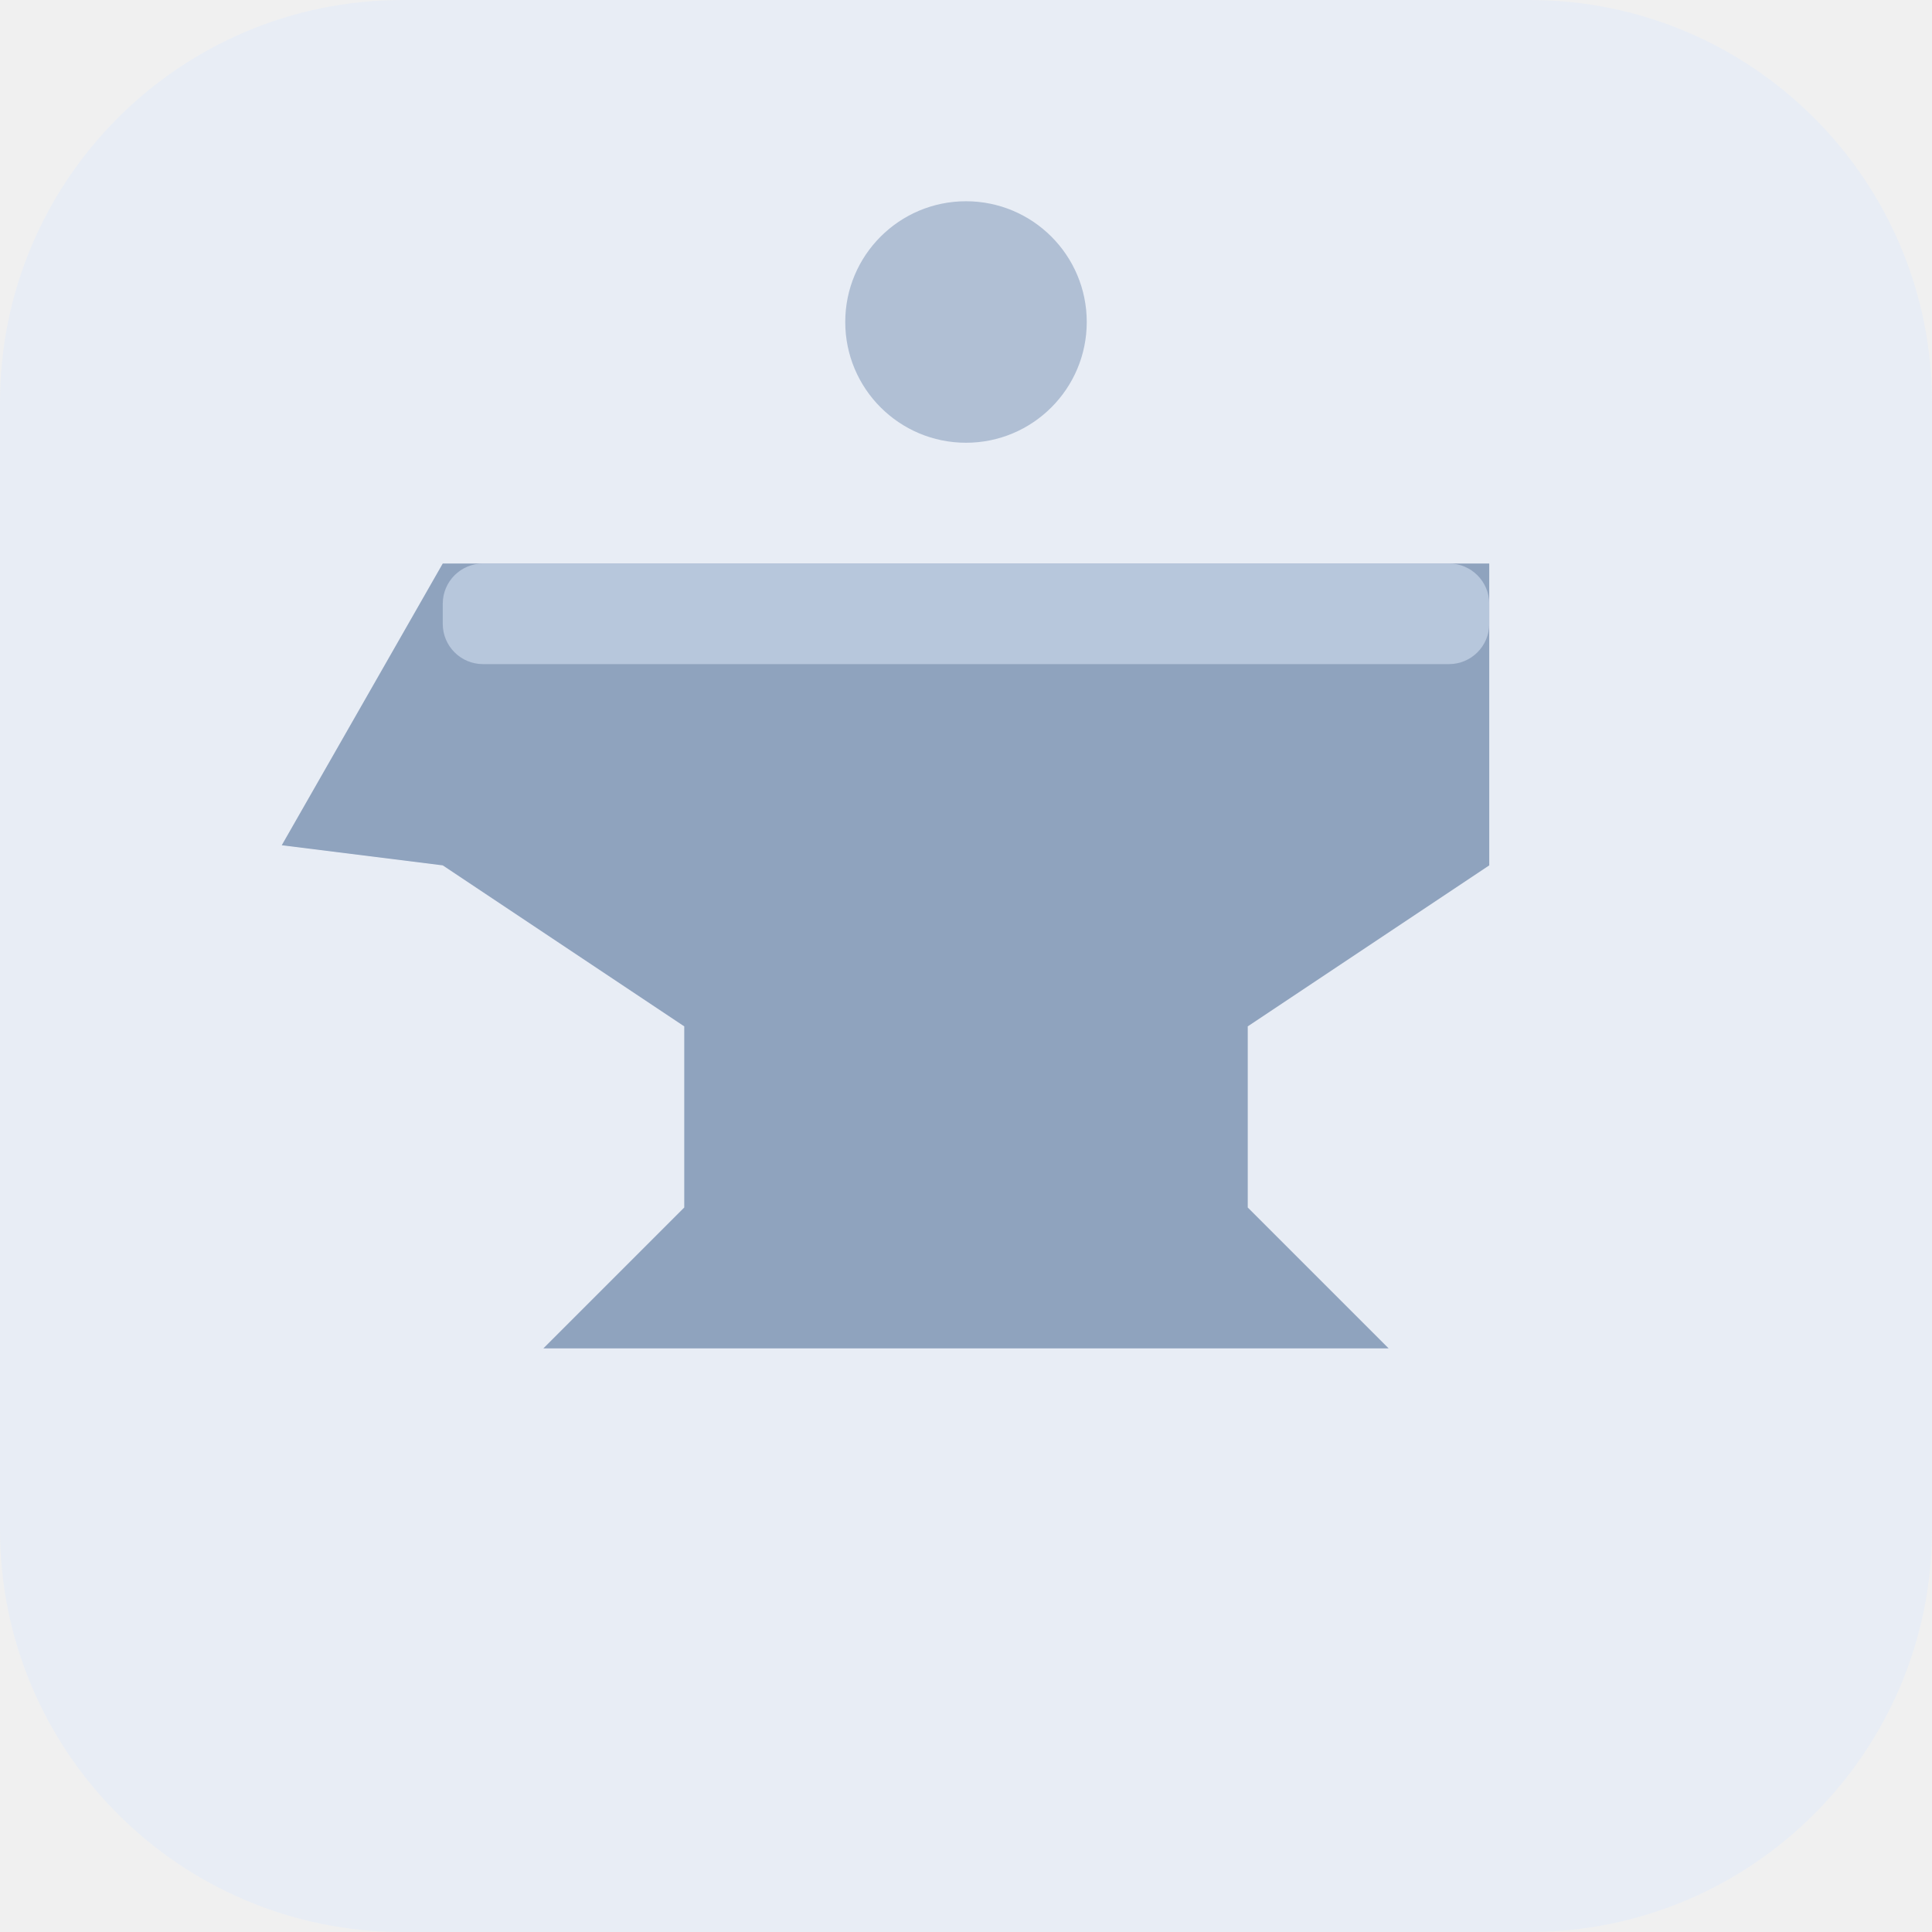
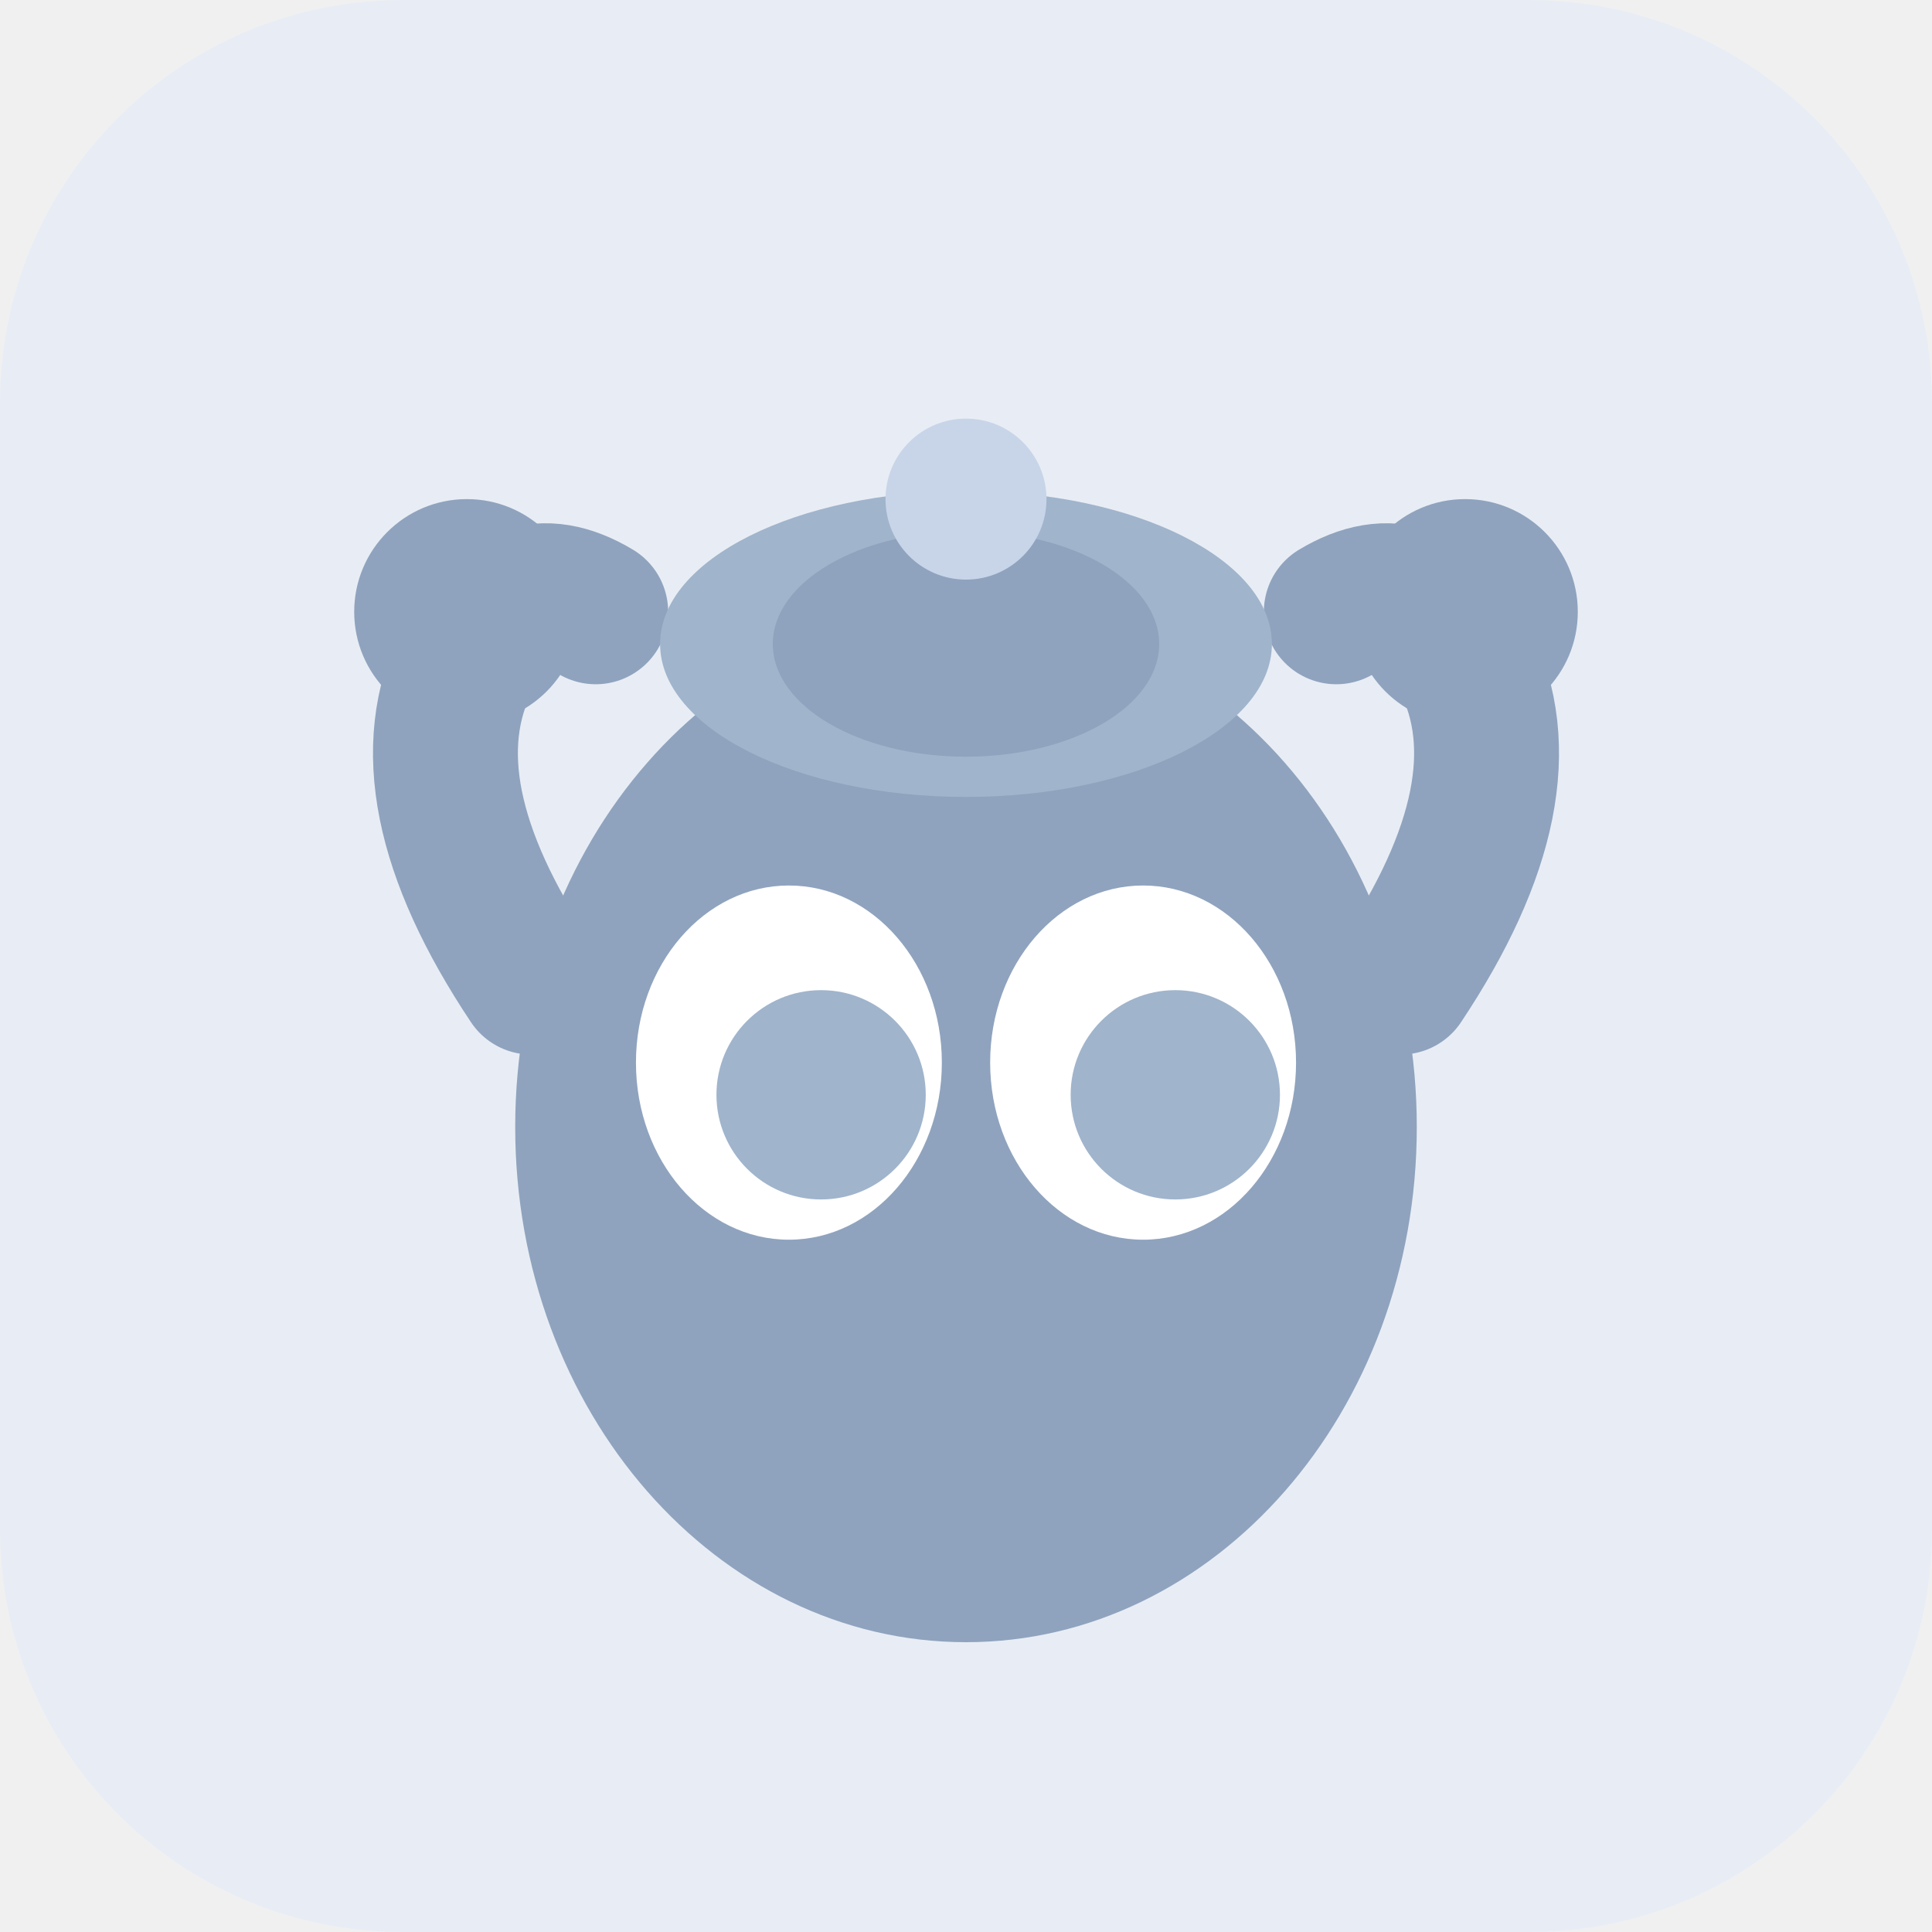
<svg xmlns="http://www.w3.org/2000/svg" viewBox="0 0 48 48">
  <rect width="48" height="48" rx="10" fill="#E8EDF5" />
-   <path d="M 7,21 L 11,14 H 37 V 21.5 L 31,25.5 V 30 L 34.5,33.5 H 13.5 L 17,30 V 25.5 L 11,21.5 Z" fill="#8FA3BE" />
-   <rect x="11" y="14" width="26" height="2.5" rx="1" fill="#C8D5E8" opacity="0.7" />
-   <circle cx="24" cy="8" r="3" fill="#B0BFD4" />
+   <g transform="translate(4,2) scale(0.4)">
+     <ellipse cx="50" cy="65" rx="28" ry="32" fill="#8FA3BE" />
+     <path d="M23,56 Q15,44 19,36 Q22,30 27,33" fill="none" stroke="#8FA3BE" stroke-width="9" stroke-linecap="round" />
+     <circle cx="19" cy="33" r="7" fill="#8FA3BE" />
+     <path d="M77,56 Q85,44 81,36 Q78,30 73,33" fill="none" stroke="#8FA3BE" stroke-width="9" stroke-linecap="round" />
+     <circle cx="81" cy="33" r="7" fill="#8FA3BE" />
+     <ellipse cx="39" cy="61" rx="9.5" ry="11" fill="white" />
+     <ellipse cx="61" cy="61" rx="9.5" ry="11" fill="white" />
+     <circle cx="41" cy="63" r="6.5" fill="#A0B4CC" />
+     <circle cx="63" cy="63" r="6.5" fill="#A0B4CC" />
+     <ellipse cx="50" cy="35" rx="19" ry="9.5" fill="#A0B4CC" />
+     <ellipse cx="50" cy="35" rx="12" ry="7" fill="#8FA3BE" />
+     <circle cx="50" cy="26" r="5" fill="#C8D5E8" />
+   </g>
</svg>
